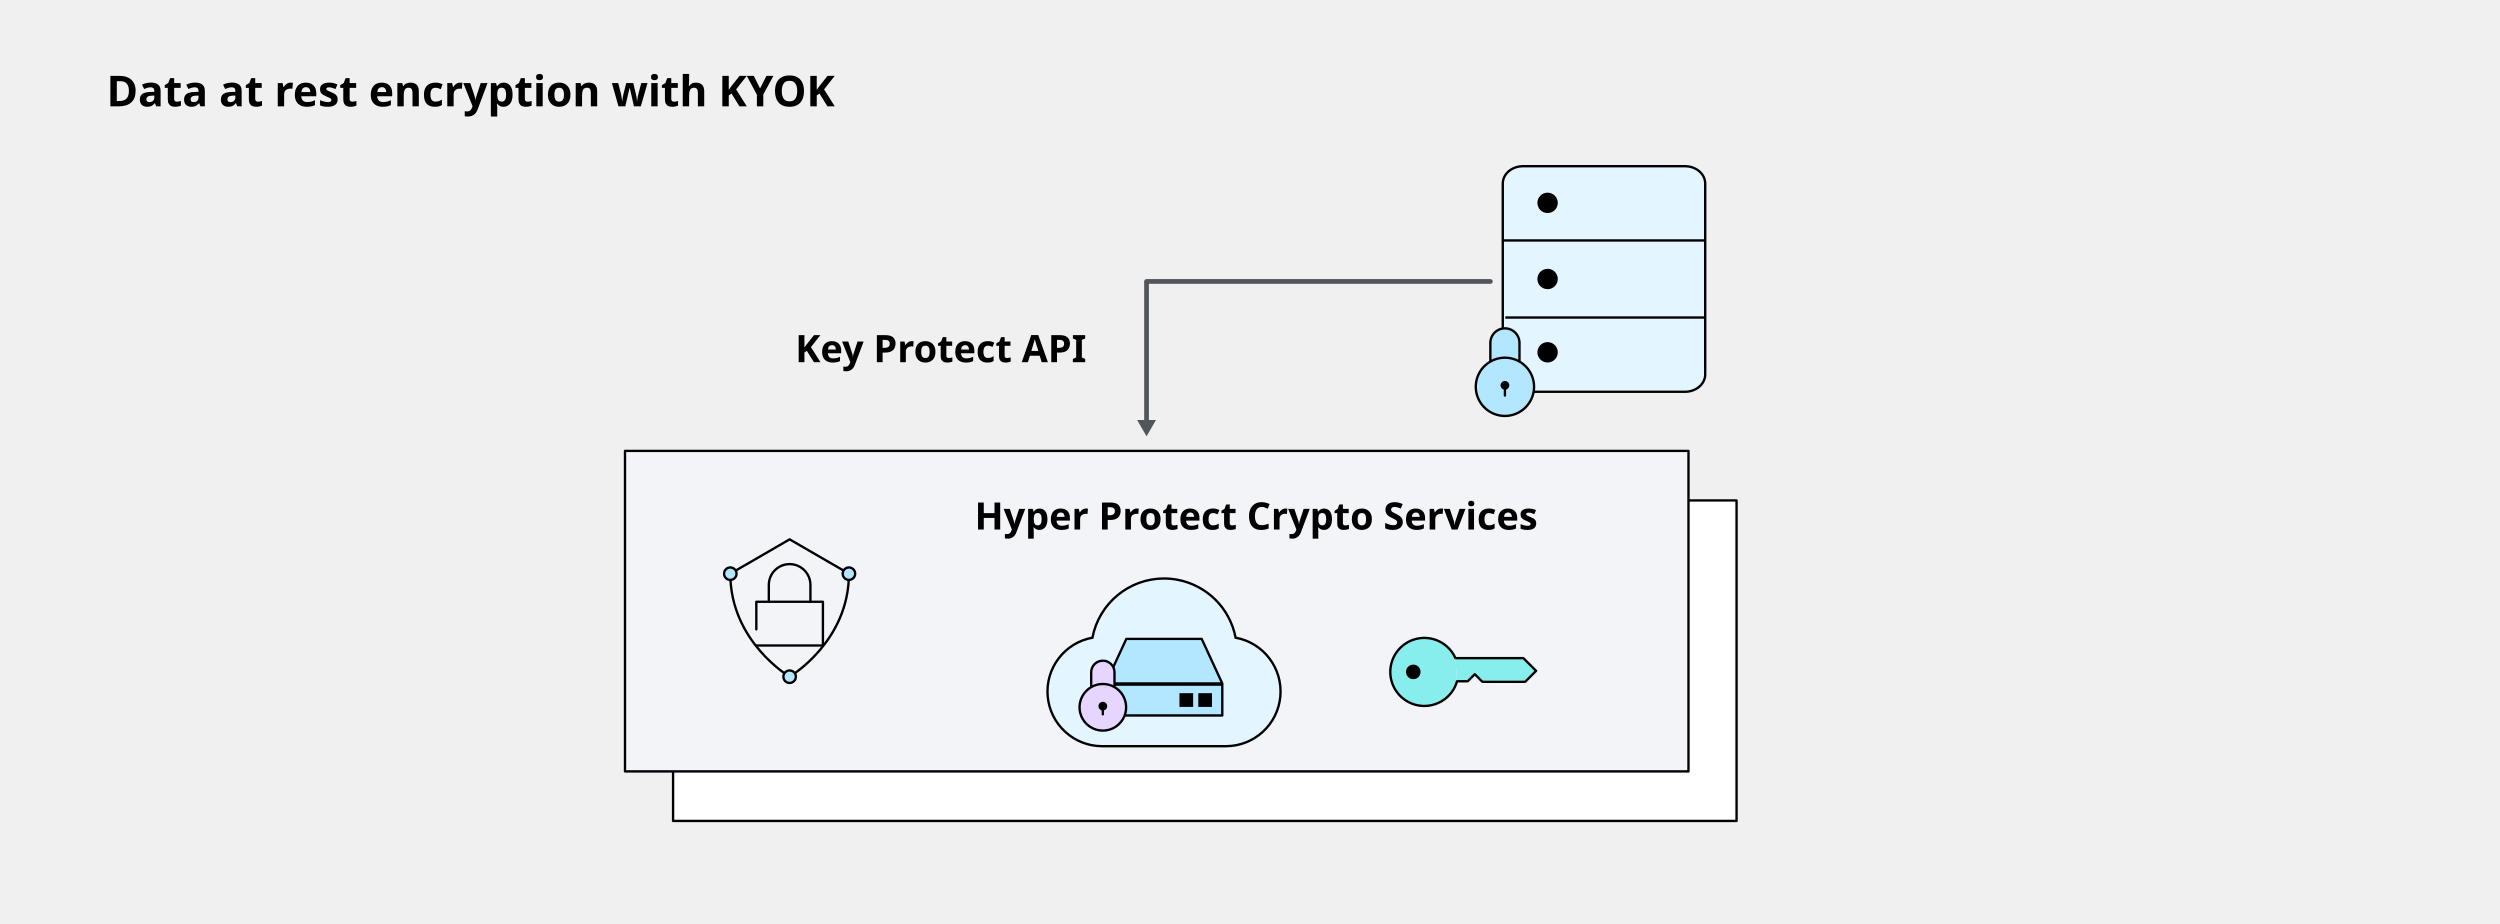
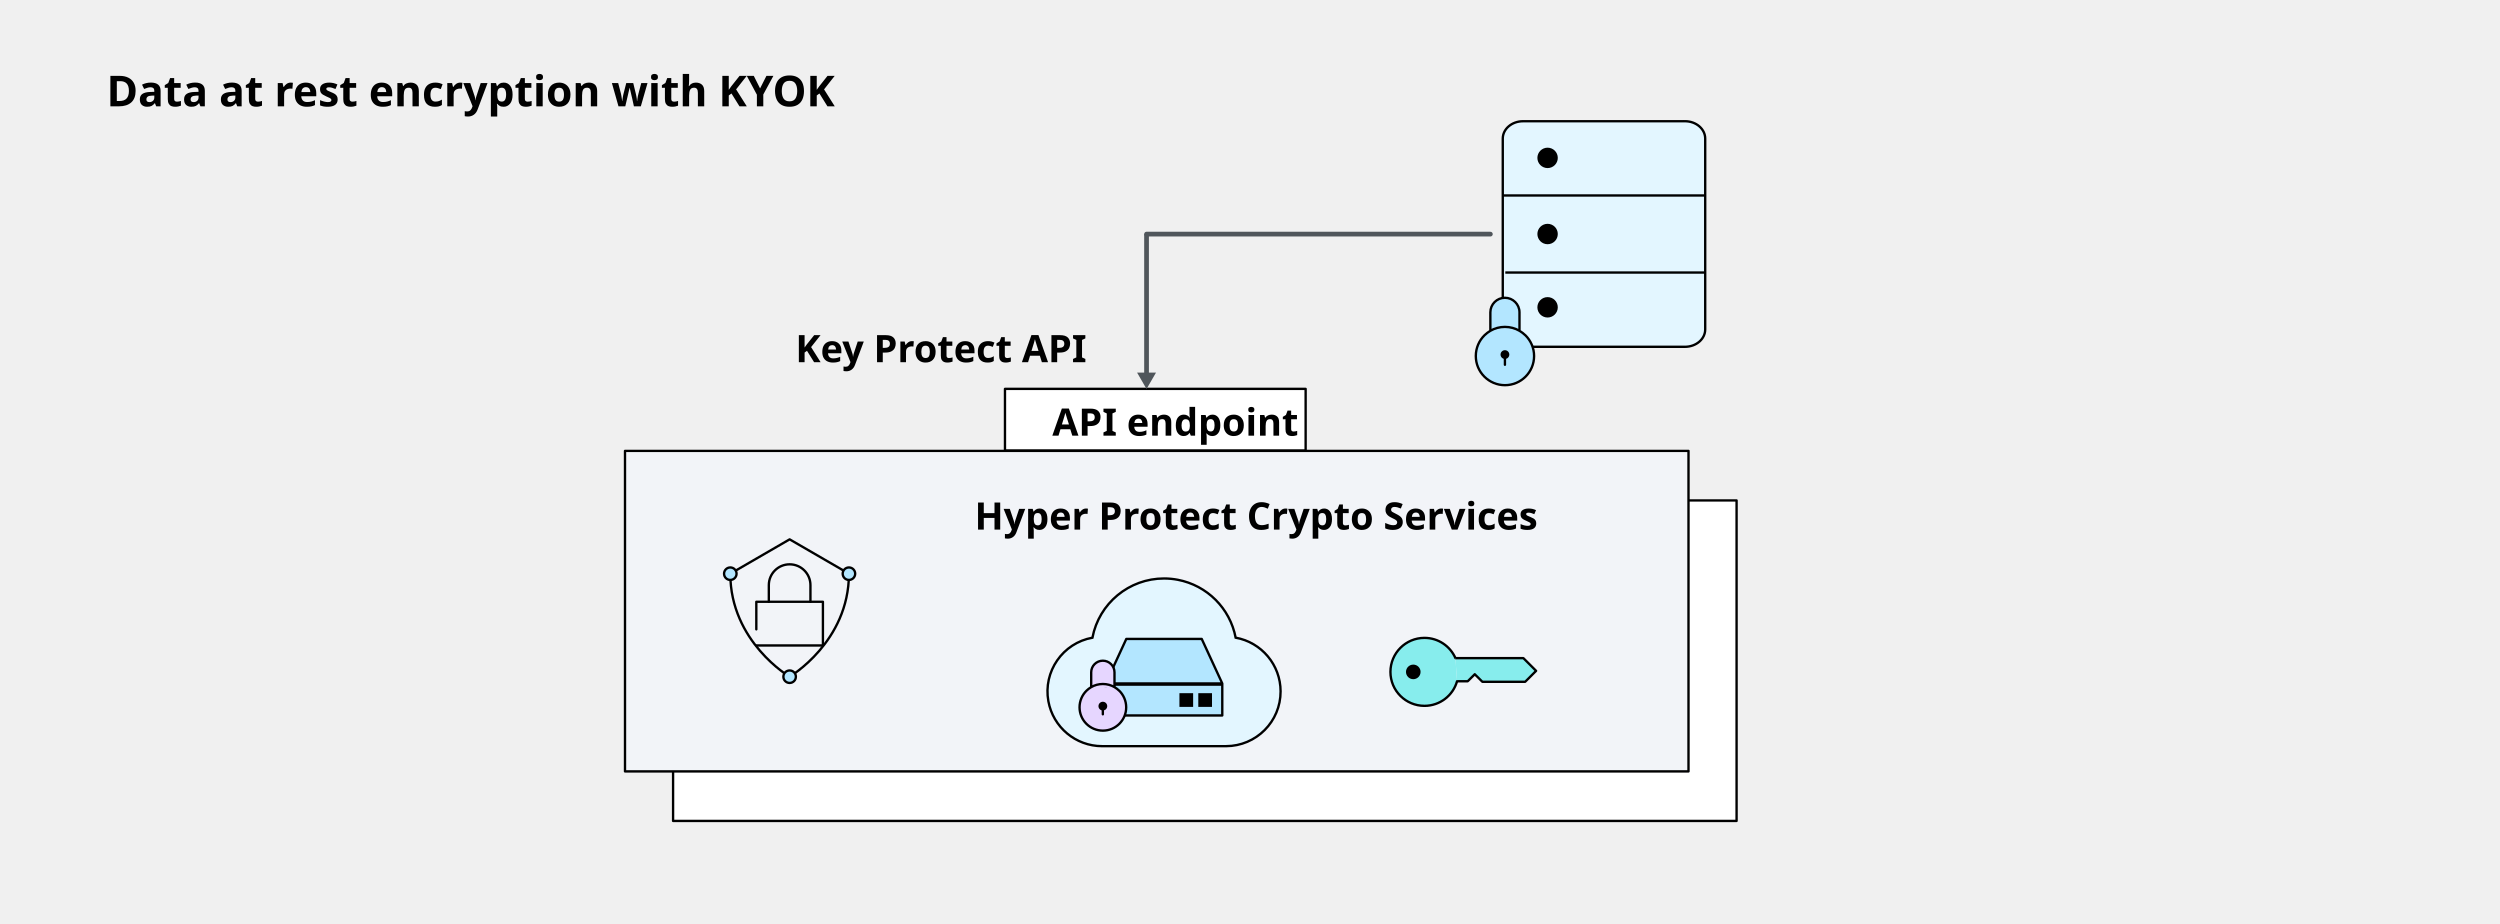
- <svg xmlns="http://www.w3.org/2000/svg" width="1056" height="390" viewBox="0 0 1056 390">
+ <svg xmlns="http://www.w3.org/2000/svg" viewBox="0 0 1056 390">
  <defs>
-     <style>.cls-1{fill:#e3f6ff;}.cls-1,.cls-11,.cls-12,.cls-13,.cls-2,.cls-4,.cls-5,.cls-6,.cls-7,.cls-8,.cls-9{stroke:#000;}.cls-1,.cls-2,.cls-8{stroke-miterlimit:10;}.cls-14,.cls-16,.cls-2,.cls-7{fill:none;}.cls-3,.cls-4,.cls-8,.cls-9{fill:#b3e6ff;}.cls-11,.cls-12,.cls-16,.cls-4,.cls-7{stroke-linecap:round;}.cls-11,.cls-12,.cls-13,.cls-14,.cls-16,.cls-4,.cls-5,.cls-6,.cls-7,.cls-9{stroke-linejoin:round;}.cls-5{fill:#fff;}.cls-6{fill:#f2f4f8;}.cls-10,.cls-11{fill:#e6d6ff;}.cls-12,.cls-13{fill:#87eded;}.cls-14,.cls-16{stroke:#50565b;stroke-width:2px;}.cls-15{fill:#50565b;}.cls-17{font-size:16px;}.cls-17,.cls-18{font-family:IBMPlexSans-SemiBold, IBM Plex Sans;font-weight:600;}.cls-18{font-size:18px;}</style>
+     <style>
+       .cls-1, .cls-2, .cls-3, .cls-4, .cls-5, .cls-6, .cls-7, .cls-8, .cls-9, .cls-10, .cls-11 {
+         stroke: #000;
+       }
+ 
+       .cls-1, .cls-2, .cls-3, .cls-4, .cls-12 {
+         stroke-linecap: round;
+       }
+ 
+       .cls-1, .cls-2, .cls-3, .cls-4, .cls-12, .cls-13, .cls-8, .cls-9, .cls-10, .cls-11 {
+         stroke-linejoin: round;
+       }
+ 
+       .cls-1, .cls-10 {
+         fill: #87eded;
+       }
+ 
+       .cls-2, .cls-14, .cls-6, .cls-8 {
+         fill: #b3e6ff;
+       }
+ 
+       .cls-3, .cls-15 {
+         fill: #e6d6ff;
+       }
+ 
+       .cls-4, .cls-12, .cls-7, .cls-13 {
+         fill: none;
+       }
+ 
+       .cls-16 {
+         fill: #50565b;
+       }
+ 
+       .cls-17 {
+         font-size: 16px;
+       }
+ 
+       .cls-17, .cls-18 {
+         font-family: IBMPlexSans-SemiBold, 'IBMPlexSans SemiBold';
+         font-weight: 600;
+       }
+ 
+       .cls-5 {
+         fill: #e3f6ff;
+       }
+ 
+       .cls-5, .cls-6, .cls-7 {
+         stroke-miterlimit: 10;
+       }
+ 
+       .cls-12, .cls-13 {
+         stroke: #50565b;
+         stroke-width: 2px;
+       }
+ 
+       .cls-18 {
+         font-size: 18px;
+       }
+ 
+       .cls-9 {
+         fill: #fff;
+       }
+ 
+       .cls-11 {
+         fill: #f2f4f8;
+       }
+     </style>
  </defs>
  <g id="Figure">
    <g id="Database">
-       <path class="cls-1" d="M711.728,70.205H643.321c-4.723,0-8.551,3.281-8.551,7.329v80.623c0,4.048,3.828,7.329,8.551,7.329h68.408c4.723,0,8.551-3.281,8.551-7.329V77.535C720.279,73.487,716.451,70.205,711.728,70.205Z" />
-       <line class="cls-2" x1="634.449" y1="101.569" x2="720.6" y2="101.569" />
-       <line class="cls-2" x1="635.839" y1="134.124" x2="720.6" y2="134.124" />
-       <circle cx="653.704" cy="85.689" r="4.308" />
-       <circle cx="653.704" cy="117.846" r="4.308" />
-       <circle cx="653.704" cy="148.813" r="4.308" />
+       <path class="cls-5" d="M711.73,51.21h-68.41c-4.72,0-8.55,3.28-8.55,7.33v80.62c0,4.05,3.83,7.33,8.55,7.33h68.41c4.72,0,8.55-3.28,8.55-7.33V58.53c0-4.05-3.83-7.33-8.55-7.33Z" />
+       <line class="cls-7" x1="634.45" y1="82.57" x2="720.6" y2="82.57" />
+       <line class="cls-7" x1="635.84" y1="115.12" x2="720.6" y2="115.12" />
+       <circle cx="653.7" cy="66.69" r="4.31" />
+       <circle cx="653.7" cy="98.85" r="4.31" />
+       <circle cx="653.7" cy="129.81" r="4.31" />
    </g>
    <g id="lock">
      <g id="lock-2" data-name="lock">
-         <rect class="cls-3" x="630.141" y="149.23" width="11.077" height="3.692" />
-         <path class="cls-4" d="M635.68,167.076v-4.308m-6.154-10.043v-7.803a6.154,6.154,0,1,1,12.307,0v7.803m2.462,1.871a12.608,12.608,0,0,0-2.462-1.871,12.305,12.305,0,0,0-12.307,0,12.608,12.608,0,0,0-2.462,1.871,12.307,12.307,0,1,0,17.23,0Z" />
-         <circle cx="635.68" cy="162.768" r="1.846" />
+         <rect class="cls-14" x="630.14" y="136.23" width="11.08" height="3.69" />
+         <path class="cls-2" d="M635.68,154.08v-4.31m-6.15-10.04v-7.8c0-3.4,2.76-6.15,6.15-6.15s6.15,2.76,6.15,6.15v7.8m2.46,1.87c-.74-.71-1.56-1.35-2.46-1.87-1.81-1.05-3.91-1.65-6.15-1.65s-4.34,.6-6.15,1.65c-.9,.52-1.72,1.16-2.46,1.87-2.28,2.24-3.69,5.35-3.69,8.79,0,6.79,5.51,12.31,12.31,12.31s12.31-5.51,12.31-12.31c0-3.43-1.42-6.55-3.69-8.79Z" />
+         <circle cx="635.68" cy="149.77" r="1.85" />
      </g>
    </g>
-     <rect class="cls-5" x="284.307" y="211.382" width="449.216" height="135.38" />
-     <rect class="cls-6" x="264" y="190.459" width="449.216" height="135.38" />
+     <rect class="cls-9" x="284.31" y="211.38" width="449.22" height="135.38" />
+     <rect class="cls-11" x="264" y="190.46" width="449.22" height="135.38" />
    <g id="HP_icon" data-name="HP icon">
-       <line class="cls-7" x1="319.471" y1="272.654" x2="347.602" y2="272.654" />
-       <polyline class="cls-7" points="347.602 272.654 347.602 254.193 319.471 254.193 319.471 265.841" />
-       <path class="cls-7" d="M342.326,254.193V247.16a8.79,8.79,0,1,0-17.579,0v7.034" />
-       <path class="cls-7" d="M333.531,285.841s-25.049-14.685-25.049-43.515" />
-       <path class="cls-7" d="M358.59,242.326c0,28.83-25.059,43.515-25.059,43.515" />
-       <polyline class="cls-7" points="308.482 242.326 333.536 227.821 358.59 242.326" />
-       <circle class="cls-8" cx="358.59" cy="242.326" r="2.637" />
-       <circle class="cls-8" cx="308.482" cy="242.326" r="2.637" />
-       <circle class="cls-8" cx="333.536" cy="285.841" r="2.637" />
+       <line class="cls-4" x1="319.47" y1="272.65" x2="347.6" y2="272.65" />
+       <polyline class="cls-4" points="347.6 272.65 347.6 254.19 319.47 254.19 319.47 265.84" />
+       <path class="cls-4" d="M342.33,254.19v-7.03c0-4.85-3.94-8.79-8.79-8.79s-8.79,3.94-8.79,8.79v7.03" />
+       <g>
+         <g>
+           <path class="cls-4" d="M333.53,285.84s-25.05-14.69-25.05-43.52" />
+           <path class="cls-4" d="M358.59,242.33c0,28.83-25.06,43.52-25.06,43.52" />
+           <polyline class="cls-4" points="308.48 242.33 333.54 227.82 358.59 242.33" />
+         </g>
+         <circle class="cls-6" cx="358.59" cy="242.33" r="2.64" />
+         <circle class="cls-6" cx="308.48" cy="242.33" r="2.64" />
+         <circle class="cls-6" cx="333.54" cy="285.84" r="2.64" />
+       </g>
    </g>
-     <path id="Cloud" class="cls-1" d="M491.711,244.354a30.798,30.798,0,0,0-30.274,25.008,23.099,23.099,0,0,0,4.065,45.828h52.357a23.099,23.099,0,0,0,4.065-45.828A30.798,30.798,0,0,0,497.47,244.908,31.63,31.63,0,0,0,491.711,244.354Z" />
+     <path id="Cloud" class="cls-5" d="M491.71,244.35c-14.79-.01-27.49,10.49-30.27,25.01-12.55,2.27-20.89,14.29-18.61,26.84,1.99,10.97,11.53,18.96,22.68,18.98h52.36c12.76-.03,23.08-10.39,23.05-23.15-.02-11.15-8.01-20.69-18.98-22.68-2.37-12.39-12.06-22.08-24.45-24.45-1.9-.36-3.83-.55-5.76-.55Z" />
    <g id="Hardware">
-       <rect class="cls-9" x="467.063" y="289.183" width="49.229" height="13.031" />
-       <polygon class="cls-9" points="516.293 288.7 467.064 288.7 475.751 269.877 507.605 269.877 516.293 288.7" />
-       <rect x="498.194" y="292.803" width="5.792" height="5.792" />
-       <rect x="506.157" y="292.803" width="5.792" height="5.792" />
+       <rect class="cls-8" x="467.06" y="289.18" width="49.23" height="13.03" />
+       <polygon class="cls-8" points="516.29 288.7 467.06 288.7 475.75 269.88 507.61 269.88 516.29 288.7" />
+       <rect x="498.19" y="292.8" width="5.79" height="5.79" />
+       <rect x="506.16" y="292.8" width="5.79" height="5.79" />
    </g>
    <g id="lock-3" data-name="lock">
      <g id="lock-4" data-name="lock">
-         <rect class="cls-10" x="461.409" y="287.441" width="8.861" height="2.954" />
-         <path class="cls-11" d="M465.839,301.717v-3.446m-4.923-8.034v-6.242a4.923,4.923,0,1,1,9.846,0v6.242m1.969,1.496a10.094,10.094,0,0,0-1.969-1.497,9.844,9.844,0,0,0-9.846,0,10.092,10.092,0,0,0-1.969,1.497,9.846,9.846,0,1,0,13.784,0Z" />
-         <circle cx="465.839" cy="298.271" r="1.846" />
+         <rect class="cls-15" x="461.41" y="287.44" width="8.86" height="2.95" />
+         <path class="cls-3" d="M465.84,301.72v-3.45m-4.92-8.03v-6.24c0-2.72,2.21-4.92,4.92-4.92s4.92,2.21,4.92,4.92v6.24m1.97,1.5c-.59-.57-1.25-1.08-1.97-1.5-1.45-.84-3.13-1.32-4.92-1.32s-3.48,.48-4.92,1.32c-.72,.41-1.38,.93-1.97,1.5-1.82,1.79-2.95,4.28-2.95,7.03,0,5.43,4.41,9.85,9.85,9.85s9.85-4.41,9.85-9.85c0-2.75-1.13-5.24-2.95-7.03Z" />
+         <circle cx="465.84" cy="298.27" r="1.85" />
      </g>
    </g>
    <g id="key">
-       <path class="cls-12" d="M615.458,287.764a14.375,14.375,0,1,1-.683-9.766" />
-       <circle cx="596.974" cy="283.806" r="3.077" />
-       <polyline class="cls-13" points="614.775 277.997 643.48 277.997 648.853 283.37 644.222 288.001 626.174 288.001 622.938 284.795 619.97 287.764 615.458 287.764" />
+       <path class="cls-1" d="M615.46,287.76c-1.69,6-7.21,10.39-13.77,10.39-7.93,0-14.37-6.41-14.37-14.34s6.44-14.37,14.37-14.37c5.85,0,10.86,3.5,13.09,8.55" />
+       <circle cx="596.97" cy="283.81" r="3.08" />
+       <polyline class="cls-10" points="614.77 278 643.48 278 648.85 283.37 644.22 288 626.17 288 622.94 284.8 619.97 287.76 615.46 287.76" />
    </g>
+     <rect class="cls-9" x="424.5" y="164.26" width="127" height="26" />
  </g>
  <g id="Line">
-     <line class="cls-14" x1="484.3" y1="118.888" x2="484.3" y2="178.565" />
-     <polygon class="cls-15" points="480.311 177.398 484.3 184.306 488.289 177.398 480.311 177.398" />
-     <line class="cls-16" x1="484.3" y1="118.888" x2="629.526" y2="118.888" />
+     <g>
+       <line class="cls-13" x1="484.3" y1="98.89" x2="484.3" y2="158.56" />
+       <polygon class="cls-16" points="480.31 157.4 484.3 164.31 488.29 157.4 480.31 157.4" />
+     </g>
+     <line class="cls-12" x1="484.3" y1="98.89" x2="629.53" y2="98.89" />
  </g>
  <g id="Text">
-     <text class="cls-17" transform="translate(411.6875 223.6895)">Hyper Protect Crypto Services</text>
-     <text class="cls-18" transform="translate(45 44.915)">Data at rest encryption with KYOK</text>
-     <text class="cls-17" transform="translate(335.9307 152.9912)">Key Protect API</text>
+     <text class="cls-17" transform="translate(411.69 223.69)">
+       <tspan x="0" y="0">Hyper Protect Crypto Services</tspan>
+     </text>
+     <text class="cls-18" transform="translate(45 44.91)">
+       <tspan x="0" y="0">Data at rest encryption with KYOK</tspan>
+     </text>
+     <text class="cls-17" transform="translate(336 152.99)">
+       <tspan x="0" y="0">Key Protect API</tspan>
+     </text>
+     <text class="cls-17" transform="translate(444.5 184.03)">
+       <tspan x="0" y="0">API endpoint</tspan>
+     </text>
  </g>
</svg>
